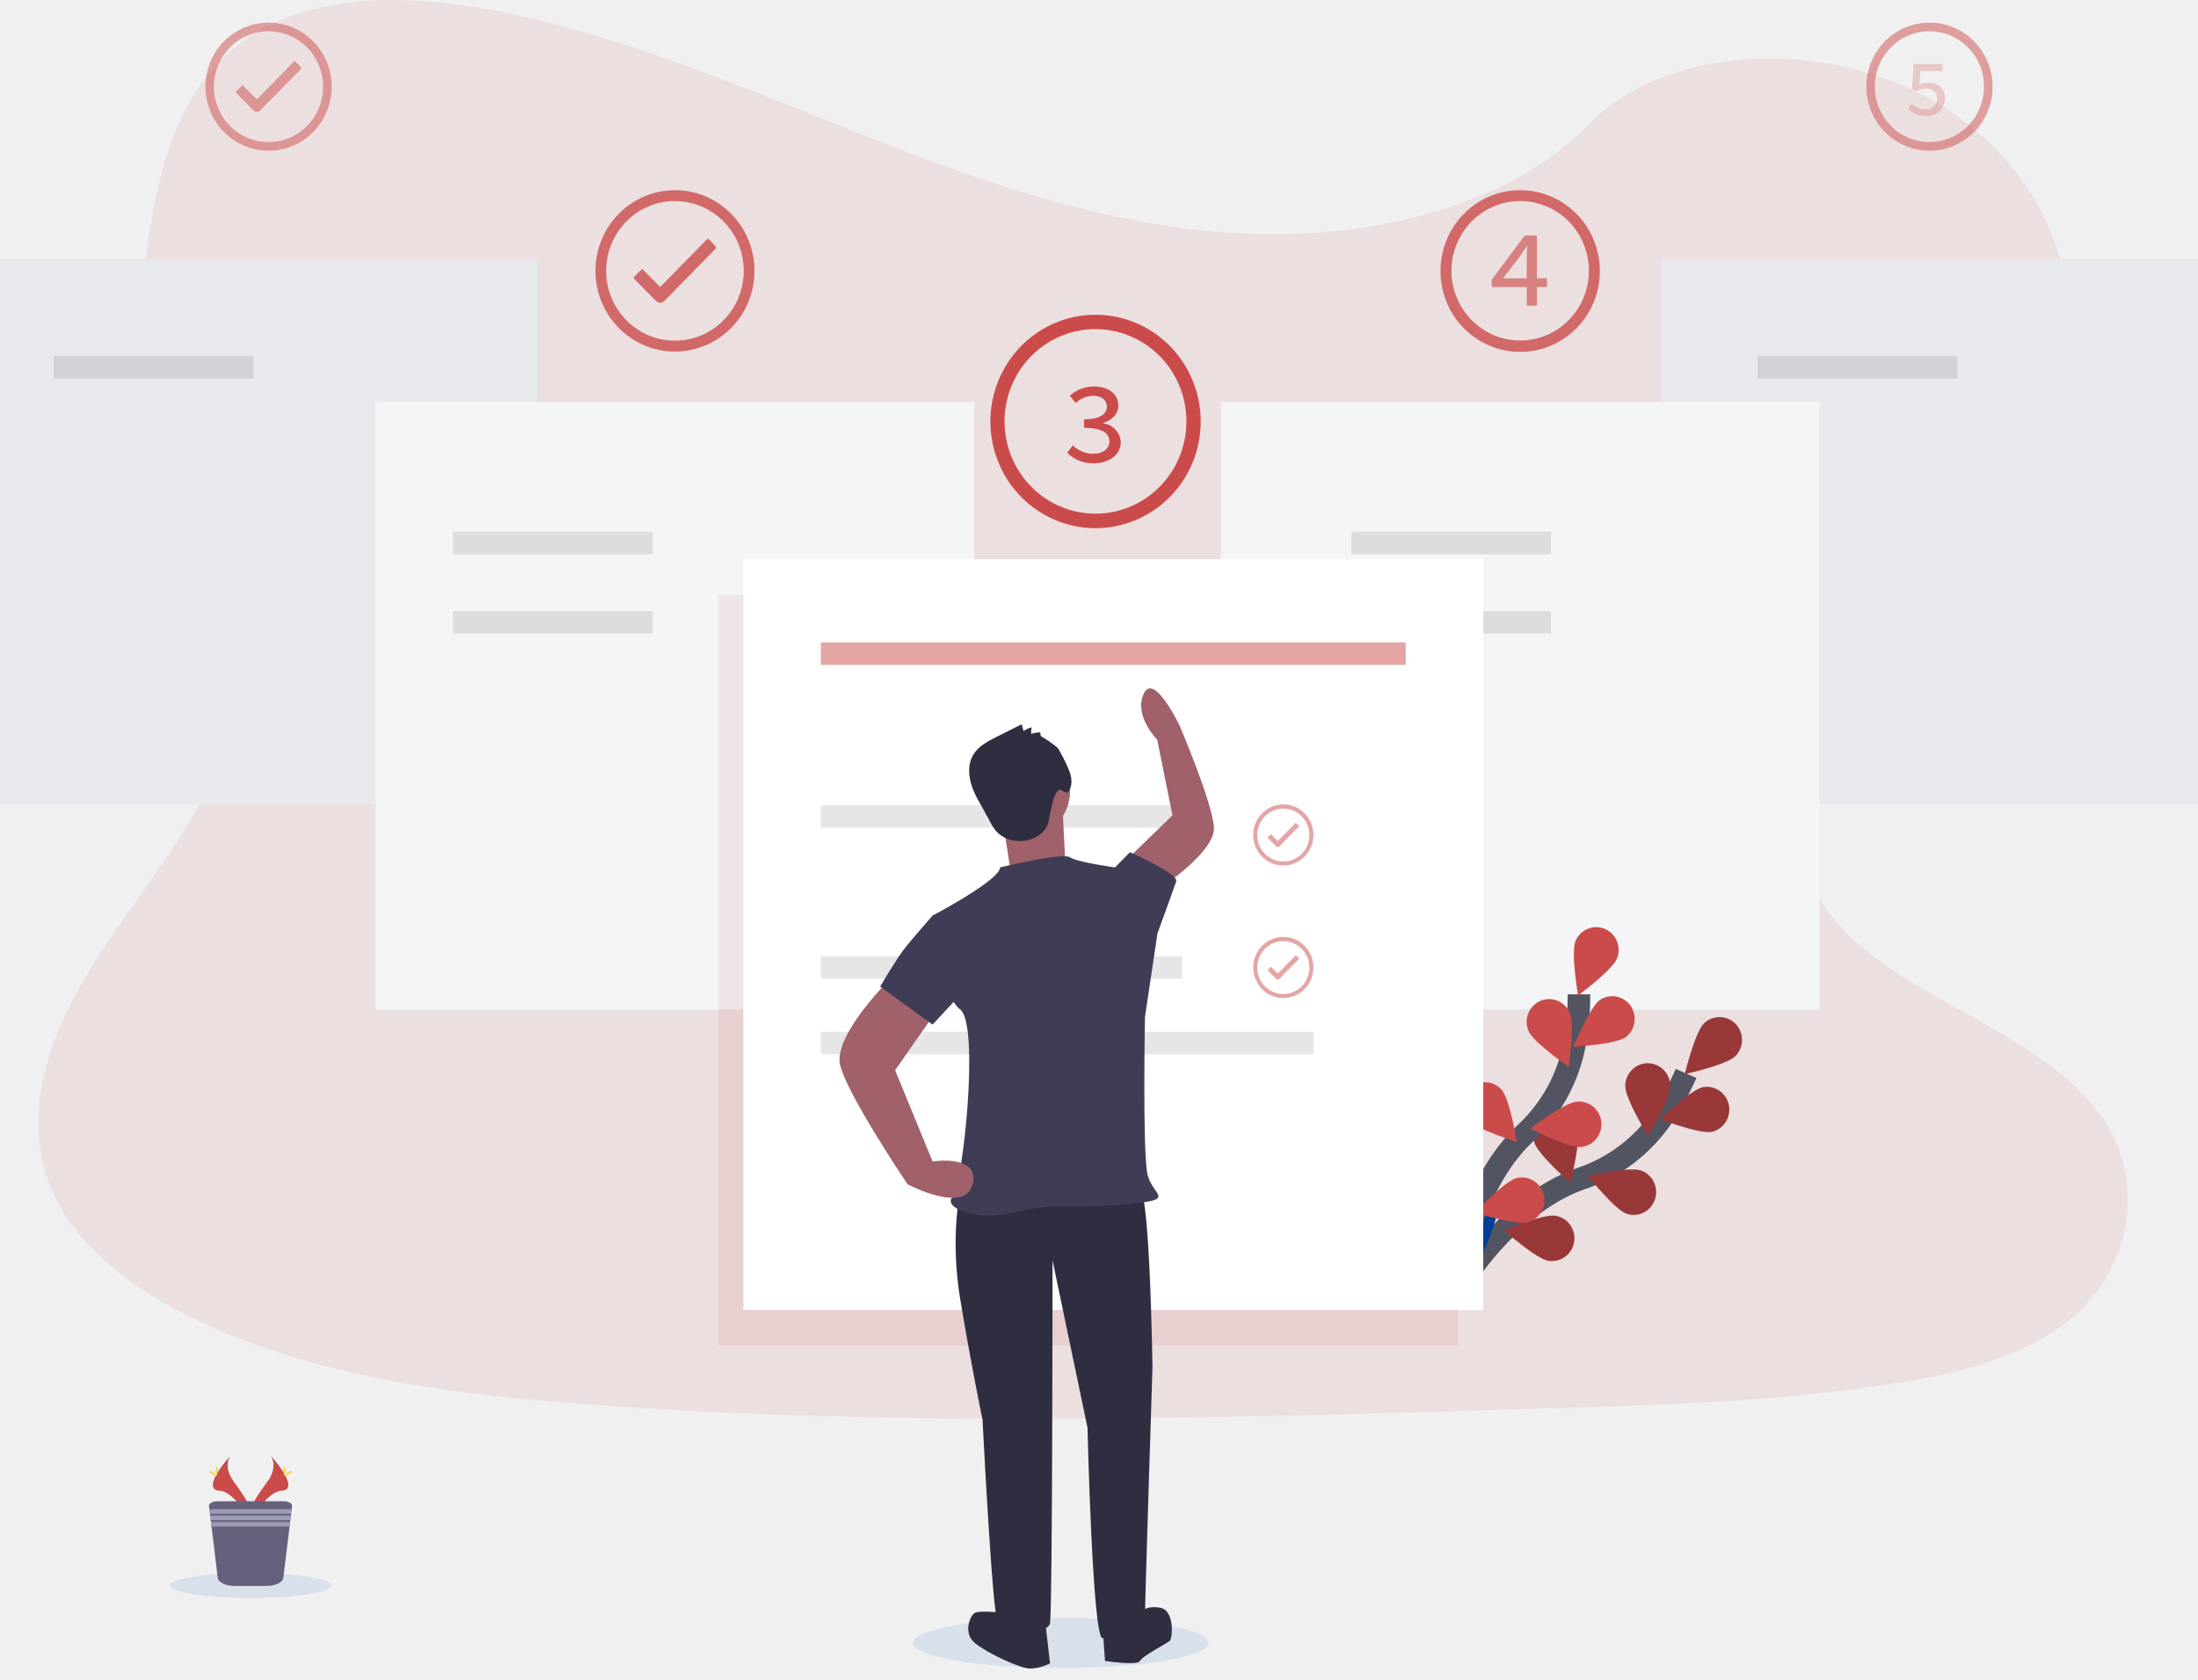
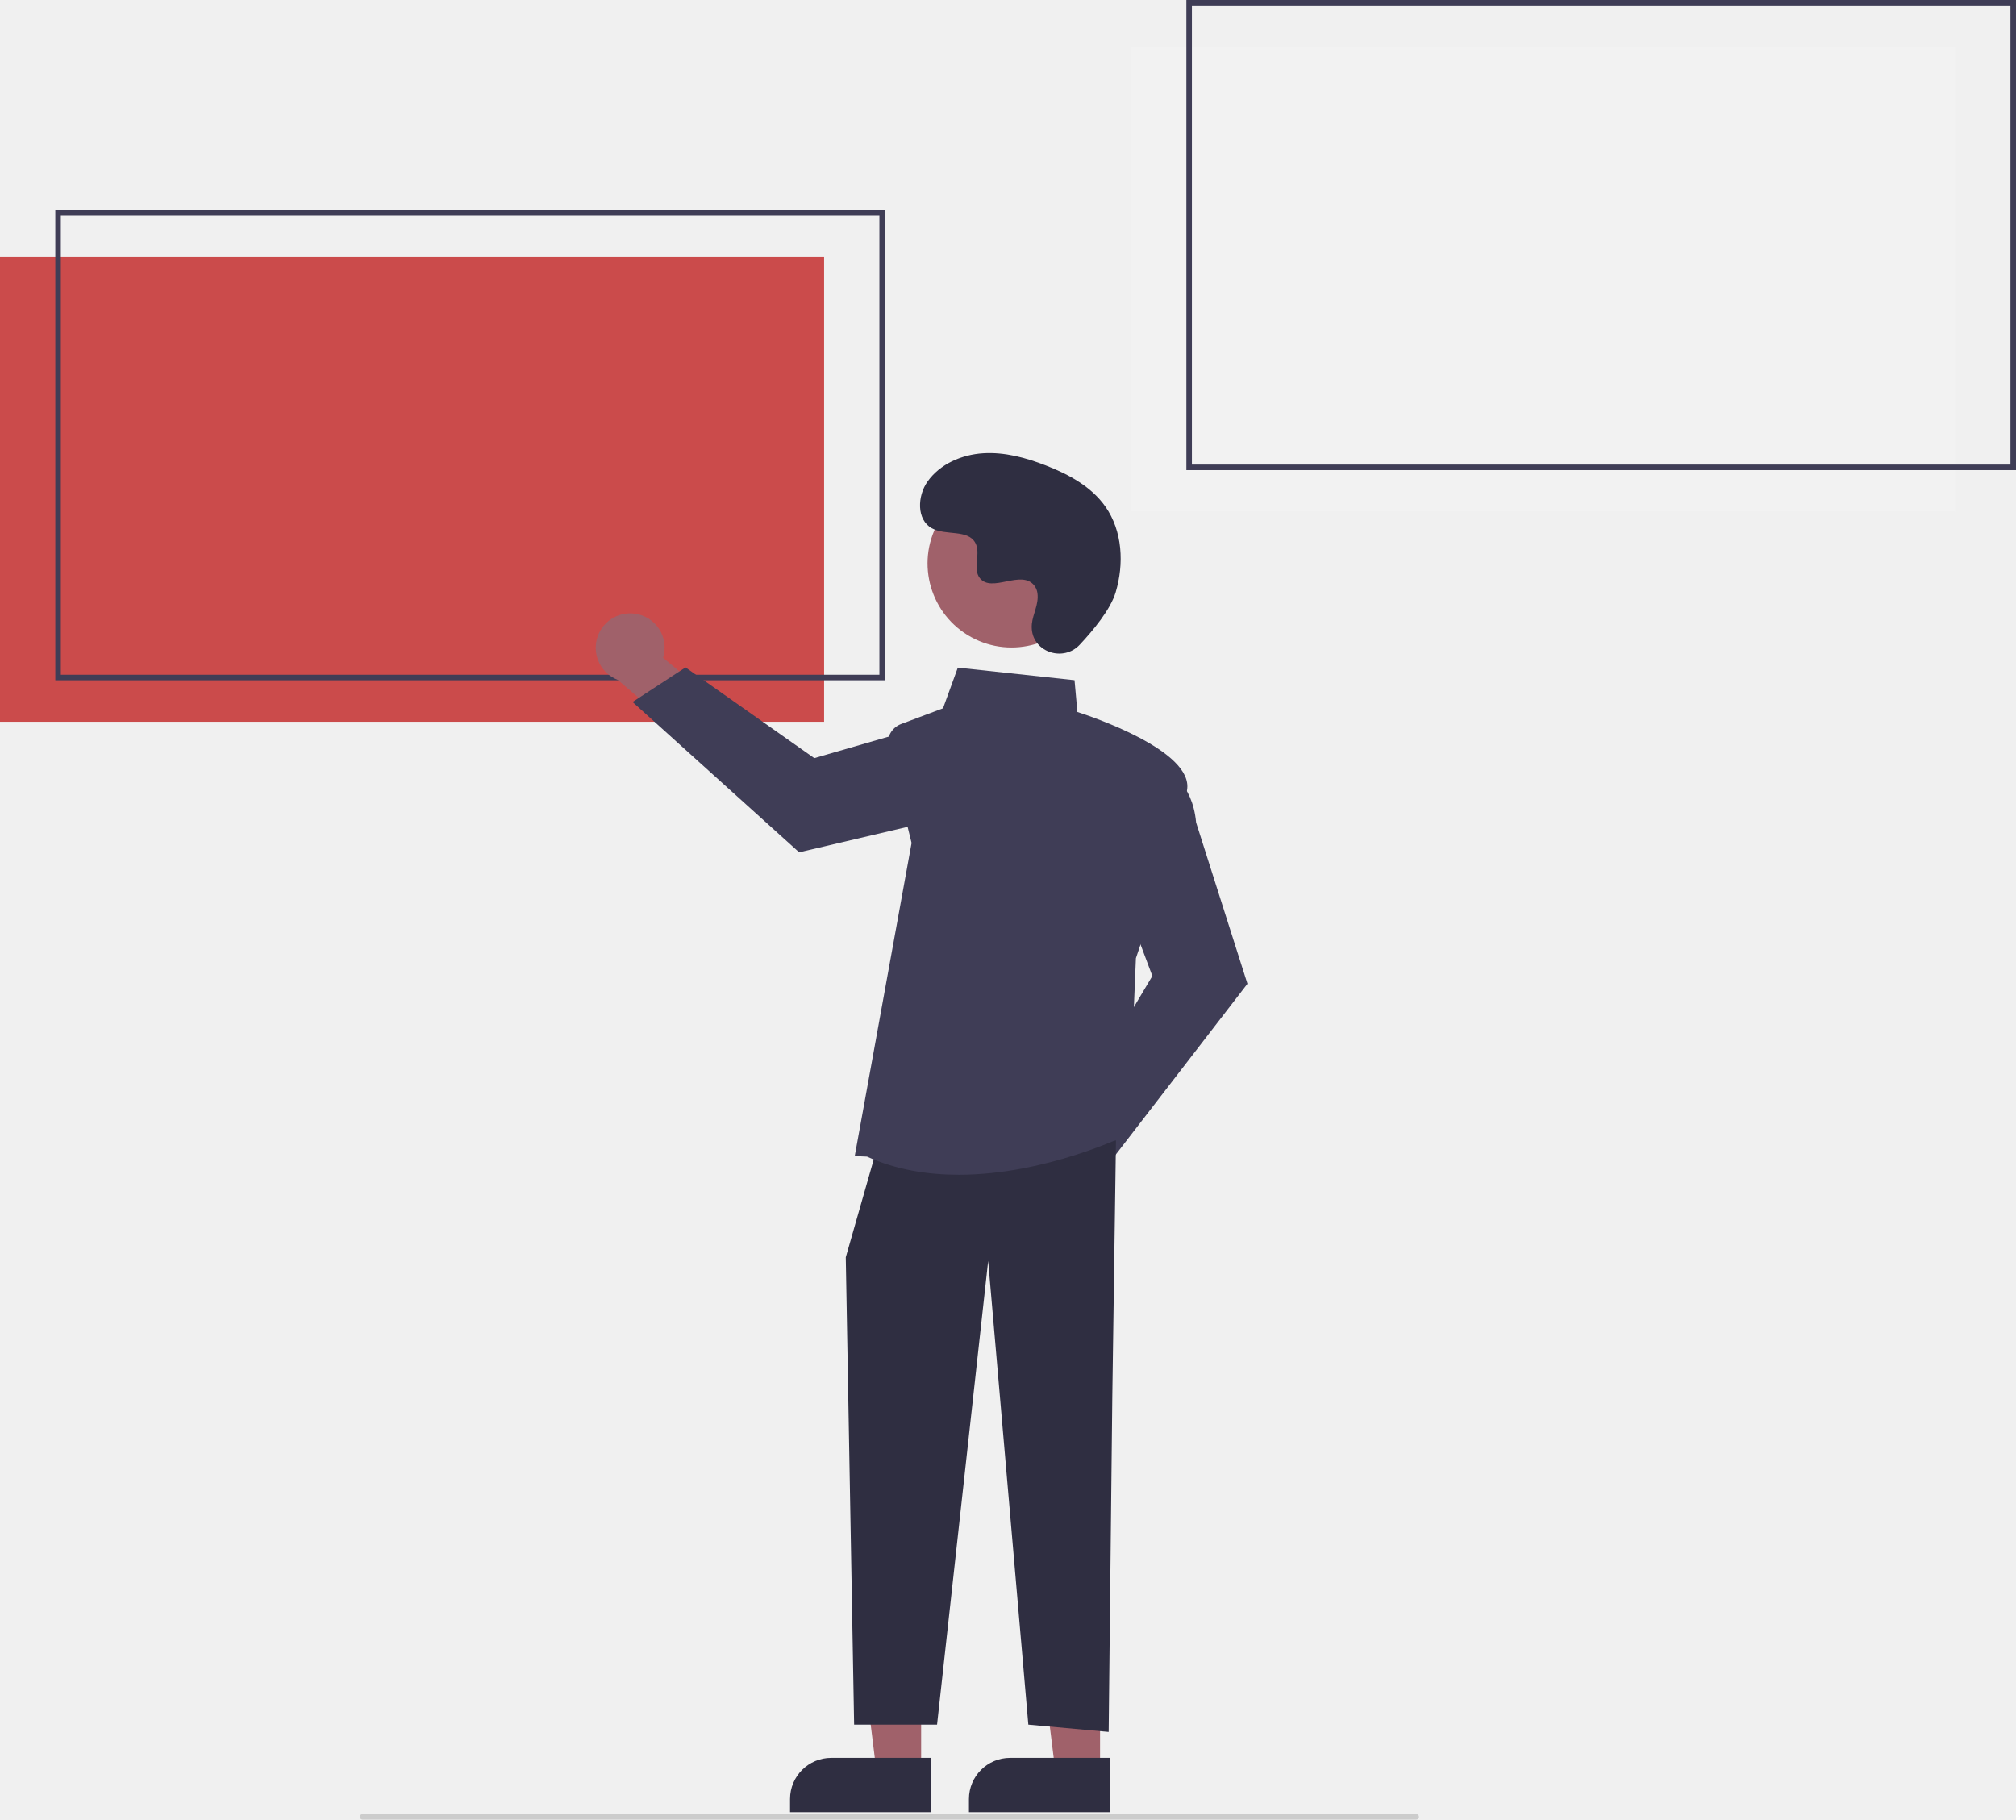
- <svg xmlns="http://www.w3.org/2000/svg" width="195" height="149" viewBox="0 0 195 149" fill="none">
-   <path opacity="0.1" d="M111.106 20.754C99.223 20.339 87.905 16.442 77.097 12.183C66.289 7.924 55.584 3.199 43.985 0.952C36.525 -0.5 27.992 -0.708 21.983 3.354C16.201 7.259 14.328 14.005 13.326 20.256C12.569 24.959 12.125 29.917 14.197 34.323C15.636 37.382 18.188 39.954 19.955 42.883C26.101 53.08 21.756 65.653 15.098 75.607C11.977 80.276 8.35 84.737 5.939 89.701C3.528 94.666 2.414 100.368 4.523 105.44C6.613 110.47 11.595 114.241 16.991 116.896C27.951 122.291 40.861 123.833 53.459 124.708C81.337 126.645 109.362 125.806 137.314 124.966C147.659 124.657 158.048 124.343 168.224 122.719C173.876 121.819 179.709 120.386 183.813 116.931C189.02 112.548 190.311 105.125 186.821 99.626C180.967 90.406 164.787 88.115 160.69 78.22C158.441 72.772 160.751 66.706 164.025 61.655C171.046 50.816 182.814 41.309 183.433 28.923C183.859 20.415 178.201 11.896 169.454 7.869C160.286 3.65 147.574 4.179 140.81 11.163C133.839 18.356 121.596 21.124 111.106 20.754Z" fill="#CB4B4B" />
-   <path d="M47.65 23.004H0V71.355H47.65V23.004Z" fill="#E8E9ED" />
-   <path d="M195 23.004H147.35V71.355H195V23.004Z" fill="#E8E9ED" />
-   <path opacity="0.5" d="M26.695 5.966L26.218 5.472C26.209 5.461 26.197 5.453 26.184 5.447C26.172 5.441 26.157 5.438 26.143 5.438C26.129 5.438 26.115 5.441 26.102 5.446C26.089 5.452 26.078 5.461 26.068 5.472L22.782 8.826L21.585 7.613C21.575 7.602 21.563 7.594 21.55 7.588C21.537 7.582 21.523 7.579 21.509 7.579C21.495 7.579 21.481 7.582 21.468 7.588C21.455 7.594 21.444 7.602 21.434 7.613L20.957 8.097C20.946 8.107 20.938 8.119 20.932 8.133C20.927 8.146 20.924 8.16 20.924 8.175C20.924 8.19 20.927 8.204 20.932 8.218C20.938 8.231 20.946 8.243 20.957 8.253L22.466 9.783C22.547 9.874 22.66 9.93 22.78 9.939C22.899 9.929 23.011 9.875 23.095 9.789L26.699 6.123C26.718 6.101 26.728 6.074 26.728 6.045C26.728 6.016 26.718 5.988 26.699 5.967L26.695 5.966Z" fill="#CB4B4B" />
-   <path opacity="0.5" d="M23.824 2.772C24.945 2.773 26.031 3.169 26.897 3.891C27.763 4.613 28.356 5.617 28.574 6.733C28.792 7.849 28.622 9.007 28.093 10.009C27.564 11.012 26.709 11.798 25.673 12.233C24.638 12.668 23.485 12.725 22.413 12.394C21.34 12.064 20.414 11.366 19.791 10.42C19.169 9.474 18.888 8.339 18.998 7.207C19.108 6.075 19.602 5.017 20.394 4.213C20.845 3.756 21.38 3.393 21.968 3.146C22.557 2.899 23.187 2.772 23.824 2.772ZM23.824 2.007C22.528 2.008 21.273 2.465 20.271 3.299C19.27 4.134 18.585 5.296 18.333 6.585C18.081 7.875 18.277 9.214 18.889 10.374C19.5 11.533 20.489 12.442 21.686 12.944C22.884 13.447 24.216 13.513 25.456 13.131C26.696 12.749 27.767 11.942 28.487 10.849C29.207 9.755 29.531 8.442 29.404 7.134C29.276 5.825 28.706 4.601 27.789 3.672C27.269 3.144 26.65 2.725 25.97 2.439C25.29 2.153 24.561 2.007 23.824 2.007Z" fill="#CB4B4B" />
-   <path opacity="0.8" d="M63.495 21.864L62.897 21.242C62.885 21.229 62.871 21.218 62.855 21.211C62.838 21.204 62.821 21.201 62.804 21.201C62.786 21.2 62.768 21.204 62.751 21.211C62.735 21.218 62.72 21.228 62.708 21.242L58.571 25.471L57.063 23.944C57.051 23.931 57.037 23.92 57.021 23.913C57.005 23.906 56.988 23.903 56.97 23.903C56.952 23.903 56.935 23.906 56.918 23.913C56.902 23.92 56.887 23.93 56.875 23.944L56.271 24.556C56.258 24.569 56.247 24.584 56.24 24.601C56.233 24.618 56.229 24.636 56.229 24.654C56.229 24.672 56.233 24.691 56.24 24.707C56.247 24.724 56.258 24.739 56.271 24.752L58.169 26.675C58.272 26.789 58.414 26.859 58.566 26.871C58.714 26.858 58.853 26.792 58.958 26.684L63.494 22.057C63.515 22.03 63.527 21.997 63.527 21.964C63.527 21.93 63.515 21.897 63.494 21.871L63.495 21.864Z" fill="#CB4B4B" />
-   <path opacity="0.8" d="M59.881 17.837C61.293 17.838 62.662 18.335 63.754 19.244C64.845 20.154 65.592 21.419 65.868 22.825C66.143 24.231 65.93 25.69 65.264 26.954C64.598 28.218 63.52 29.208 62.215 29.756C60.911 30.305 59.459 30.377 58.107 29.961C56.755 29.545 55.588 28.666 54.803 27.475C54.018 26.283 53.665 24.852 53.803 23.426C53.942 22 54.563 20.666 55.562 19.652C56.129 19.077 56.802 18.62 57.543 18.309C58.284 17.997 59.079 17.837 59.881 17.837ZM59.881 16.874C58.485 16.874 57.121 17.294 55.961 18.081C54.8 18.867 53.896 19.986 53.362 21.294C52.828 22.602 52.688 24.042 52.96 25.431C53.232 26.82 53.904 28.096 54.891 29.097C55.878 30.098 57.135 30.78 58.504 31.056C59.873 31.333 61.292 31.191 62.581 30.649C63.87 30.107 64.972 29.189 65.748 28.012C66.523 26.834 66.937 25.45 66.937 24.034C66.937 22.135 66.194 20.314 64.87 18.971C63.547 17.628 61.752 16.874 59.881 16.874Z" fill="#CB4B4B" />
-   <path opacity="0.5" d="M171.174 2.773C172.295 2.773 173.381 3.169 174.247 3.891C175.113 4.613 175.706 5.617 175.924 6.733C176.142 7.849 175.972 9.007 175.443 10.009C174.914 11.012 174.059 11.798 173.023 12.233C171.987 12.668 170.835 12.725 169.762 12.394C168.69 12.064 167.763 11.366 167.141 10.42C166.518 9.475 166.238 8.339 166.348 7.207C166.458 6.075 166.952 5.017 167.744 4.213C168.195 3.756 168.729 3.393 169.318 3.146C169.907 2.899 170.537 2.772 171.174 2.773ZM171.174 2.007C169.878 2.008 168.623 2.465 167.621 3.299C166.62 4.134 165.935 5.296 165.683 6.585C165.431 7.875 165.627 9.214 166.238 10.374C166.85 11.533 167.838 12.442 169.036 12.944C170.233 13.447 171.566 13.513 172.806 13.131C174.046 12.749 175.117 11.943 175.837 10.849C176.557 9.755 176.88 8.442 176.753 7.134C176.626 5.825 176.056 4.602 175.139 3.672C174.619 3.143 174.001 2.724 173.32 2.438C172.64 2.152 171.911 2.005 171.174 2.005V2.007Z" fill="#CB4B4B" />
-   <path opacity="0.8" d="M134.86 17.837C133.243 17.839 131.693 18.491 130.551 19.652C129.408 20.813 128.767 22.386 128.767 24.027C128.768 25.667 129.411 27.24 130.554 28.4C131.697 29.56 133.248 30.211 134.865 30.211C136.481 30.211 138.032 29.56 139.175 28.4C140.319 27.24 140.961 25.667 140.962 24.027C140.962 22.386 140.321 20.813 139.178 19.652C138.036 18.491 136.486 17.839 134.869 17.837H134.86ZM134.869 16.874C136.744 16.875 138.541 17.632 139.866 18.978C141.191 20.323 141.935 22.148 141.934 24.05C141.934 25.952 141.189 27.776 139.863 29.121C138.537 30.466 136.739 31.222 134.865 31.222C132.99 31.222 131.192 30.466 129.866 29.121C128.54 27.776 127.795 25.952 127.795 24.05C127.794 22.148 128.538 20.323 129.863 18.978C131.188 17.632 132.985 16.875 134.86 16.874H134.869Z" fill="#CB4B4B" />
-   <path d="M97.193 29.201C99.059 29.203 100.868 29.861 102.31 31.063C103.751 32.265 104.738 33.937 105.101 35.795C105.464 37.653 105.182 39.58 104.301 41.25C103.421 42.92 101.997 44.228 100.272 44.952C98.548 45.676 96.629 45.771 94.844 45.221C93.058 44.671 91.515 43.51 90.479 41.935C89.442 40.36 88.976 38.47 89.159 36.585C89.342 34.7 90.163 32.938 91.483 31.599C92.232 30.838 93.123 30.235 94.103 29.823C95.082 29.412 96.133 29.201 97.193 29.201ZM97.193 27.927C95.348 27.927 93.544 28.482 92.01 29.522C90.476 30.562 89.28 32.041 88.574 33.771C87.868 35.501 87.683 37.404 88.043 39.24C88.403 41.077 89.291 42.764 90.596 44.087C91.901 45.411 93.563 46.313 95.373 46.678C97.183 47.044 99.059 46.856 100.763 46.139C102.468 45.423 103.925 44.21 104.95 42.653C105.976 41.096 106.523 39.266 106.523 37.393C106.523 34.883 105.54 32.475 103.79 30.699C102.041 28.924 99.668 27.927 97.193 27.927Z" fill="#CB4B4B" />
-   <path d="M86.432 35.678H33.33V89.56H86.432V35.678Z" fill="#F3F5F7" />
-   <path d="M161.411 35.678H108.309V89.56H161.411V35.678Z" fill="#F3F5F7" />
-   <path opacity="0.1" d="M22.473 31.588H4.761V33.585H22.473V31.588Z" fill="black" />
-   <path opacity="0.1" d="M173.636 31.588H155.925V33.585H173.636V31.588Z" fill="black" />
-   <path d="M128.75 115.217C128.75 115.217 133.351 106.947 140.281 104.566C143.193 103.585 145.714 101.672 147.464 99.114C148.285 97.891 148.994 96.595 149.583 95.241" stroke="#535461" stroke-width="2" stroke-miterlimit="10" />
-   <path d="M153.937 93.717C153.148 94.494 149.47 95.299 149.47 95.299C149.47 95.299 150.373 91.593 151.163 90.814C151.351 90.629 151.573 90.484 151.816 90.386C152.06 90.288 152.32 90.24 152.581 90.245C152.843 90.249 153.101 90.305 153.342 90.411C153.582 90.516 153.799 90.669 153.981 90.859C154.164 91.05 154.307 91.275 154.403 91.522C154.5 91.769 154.547 92.033 154.543 92.299C154.539 92.564 154.483 92.826 154.379 93.07C154.275 93.314 154.125 93.534 153.937 93.719V93.717Z" fill="#CB4B4B" />
-   <path d="M151.859 100.421C150.779 100.639 147.269 99.287 147.269 99.287C147.269 99.287 150.01 96.678 151.09 96.456C151.601 96.368 152.127 96.486 152.554 96.785C152.981 97.084 153.276 97.54 153.377 98.056C153.478 98.573 153.376 99.108 153.094 99.55C152.812 99.991 152.371 100.304 151.865 100.421H151.859Z" fill="#CB4B4B" />
-   <path d="M144.285 107.678C143.246 107.305 140.883 104.343 140.883 104.343C140.883 104.343 144.555 103.491 145.586 103.858C146.085 104.034 146.495 104.403 146.726 104.886C146.957 105.368 146.99 105.924 146.817 106.431C146.644 106.937 146.28 107.354 145.804 107.588C145.329 107.822 144.781 107.855 144.282 107.68L144.285 107.678Z" fill="#CB4B4B" />
-   <path d="M137.345 111.857C136.258 111.671 133.434 109.153 133.434 109.153C133.434 109.153 136.91 107.687 137.993 107.867C138.253 107.909 138.501 108.002 138.725 108.142C138.949 108.281 139.144 108.465 139.297 108.681C139.451 108.897 139.561 109.142 139.621 109.401C139.682 109.661 139.691 109.93 139.648 110.193C139.605 110.456 139.511 110.708 139.372 110.934C139.233 111.16 139.052 111.356 138.837 111.511C138.623 111.666 138.381 111.776 138.125 111.835C137.869 111.894 137.604 111.902 137.345 111.857Z" fill="#CB4B4B" />
-   <path d="M144.197 96.391C144.197 97.508 146.187 100.748 146.187 100.748C146.187 100.748 148.177 97.512 148.177 96.395C148.182 96.127 148.134 95.86 148.036 95.61C147.939 95.361 147.793 95.133 147.607 94.942C147.422 94.75 147.2 94.598 146.956 94.494C146.712 94.39 146.45 94.336 146.185 94.336C145.921 94.336 145.658 94.39 145.414 94.494C145.17 94.598 144.949 94.75 144.763 94.942C144.578 95.133 144.432 95.361 144.334 95.61C144.236 95.86 144.188 96.127 144.193 96.395L144.197 96.391Z" fill="#CB4B4B" />
-   <path d="M136.131 101.386C136.459 102.452 139.315 104.937 139.315 104.937C139.315 104.937 140.262 101.244 139.934 100.178C139.773 99.67 139.421 99.247 138.954 99.002C138.487 98.756 137.944 98.708 137.442 98.867C136.94 99.026 136.521 99.38 136.275 99.852C136.029 100.324 135.978 100.875 136.131 101.386Z" fill="#CB4B4B" />
-   <path d="M128.949 107.329C129.096 108.436 131.494 111.374 131.494 111.374C131.494 111.374 133.044 107.897 132.899 106.79C132.829 106.259 132.553 105.778 132.133 105.452C131.713 105.127 131.183 104.985 130.659 105.056C130.135 105.127 129.661 105.407 129.341 105.833C129.02 106.26 128.879 106.798 128.95 107.329H128.949Z" fill="#0053CC" />
-   <path opacity="0.25" d="M153.937 93.717C153.148 94.494 149.47 95.299 149.47 95.299C149.47 95.299 150.373 91.593 151.163 90.814C151.351 90.629 151.573 90.484 151.816 90.386C152.06 90.288 152.32 90.24 152.581 90.244C152.843 90.249 153.101 90.305 153.342 90.41C153.582 90.516 153.799 90.668 153.981 90.859C154.164 91.05 154.307 91.275 154.403 91.522C154.5 91.769 154.547 92.033 154.543 92.299C154.539 92.564 154.483 92.826 154.379 93.07C154.275 93.314 154.125 93.534 153.937 93.719V93.717Z" fill="black" />
-   <path opacity="0.25" d="M151.859 100.421C150.779 100.639 147.269 99.287 147.269 99.287C147.269 99.287 150.01 96.678 151.09 96.456C151.601 96.368 152.126 96.486 152.553 96.785C152.98 97.084 153.276 97.54 153.377 98.056C153.477 98.573 153.376 99.108 153.094 99.55C152.811 99.991 152.371 100.304 151.865 100.421H151.859Z" fill="black" />
-   <path opacity="0.25" d="M144.285 107.678C143.246 107.305 140.883 104.343 140.883 104.343C140.883 104.343 144.555 103.491 145.586 103.858C146.085 104.034 146.495 104.403 146.726 104.886C146.957 105.368 146.99 105.924 146.817 106.431C146.644 106.937 146.28 107.354 145.804 107.588C145.329 107.822 144.781 107.855 144.282 107.68L144.285 107.678Z" fill="black" />
-   <path opacity="0.25" d="M137.345 111.857C136.258 111.671 133.434 109.153 133.434 109.153C133.434 109.153 136.91 107.687 137.993 107.867C138.253 107.909 138.501 108.002 138.725 108.142C138.949 108.281 139.144 108.465 139.297 108.681C139.451 108.897 139.561 109.142 139.621 109.401C139.682 109.661 139.69 109.93 139.648 110.193C139.605 110.456 139.511 110.708 139.372 110.934C139.233 111.16 139.051 111.356 138.837 111.511C138.623 111.666 138.381 111.776 138.125 111.835C137.869 111.894 137.604 111.902 137.345 111.857Z" fill="black" />
-   <path opacity="0.25" d="M144.197 96.391C144.197 97.508 146.187 100.748 146.187 100.748C146.187 100.748 148.177 97.512 148.177 96.395C148.182 96.127 148.134 95.86 148.036 95.61C147.939 95.361 147.793 95.133 147.607 94.942C147.422 94.75 147.2 94.598 146.956 94.494C146.712 94.39 146.45 94.336 146.185 94.336C145.921 94.336 145.658 94.39 145.414 94.494C145.17 94.598 144.949 94.75 144.763 94.942C144.578 95.133 144.432 95.361 144.334 95.61C144.236 95.86 144.188 96.127 144.193 96.395L144.197 96.391Z" fill="black" />
-   <path opacity="0.25" d="M136.131 101.386C136.459 102.452 139.315 104.937 139.315 104.937C139.315 104.937 140.262 101.244 139.933 100.178C139.773 99.67 139.42 99.247 138.954 99.002C138.487 98.756 137.943 98.708 137.442 98.867C136.94 99.026 136.52 99.38 136.275 99.852C136.029 100.324 135.977 100.875 136.131 101.386Z" fill="black" />
-   <path opacity="0.25" d="M128.949 107.329C129.096 108.436 131.494 111.374 131.494 111.374C131.494 111.374 133.044 107.897 132.899 106.79C132.829 106.259 132.553 105.778 132.133 105.452C131.713 105.127 131.183 104.985 130.659 105.056C130.135 105.127 129.661 105.407 129.341 105.833C129.02 106.26 128.879 106.798 128.95 107.329H128.949Z" fill="black" />
-   <path d="M129.014 115.054C129.014 115.054 129.919 105.603 135.301 100.574C137.572 98.477 139.113 95.69 139.691 92.631C139.953 91.177 140.084 89.701 140.082 88.223" stroke="#535461" stroke-width="2" stroke-miterlimit="10" />
-   <path d="M143.457 85.038C143.048 86.076 140.005 88.321 140.005 88.321C140.005 88.321 139.35 84.563 139.761 83.527C139.959 83.03 140.343 82.632 140.829 82.422C141.315 82.212 141.864 82.207 142.354 82.407C142.844 82.608 143.236 82.998 143.443 83.491C143.65 83.984 143.655 84.541 143.458 85.038H143.457Z" fill="#CB4B4B" />
-   <path d="M144.232 92.023C143.332 92.666 139.577 92.877 139.577 92.877C139.577 92.877 141.046 89.359 141.94 88.718C142.373 88.43 142.899 88.323 143.407 88.421C143.916 88.519 144.367 88.815 144.665 89.244C144.962 89.674 145.084 90.204 145.003 90.723C144.922 91.241 144.646 91.708 144.232 92.023Z" fill="#CB4B4B" />
-   <path d="M140.205 101.772C139.103 101.865 135.763 100.123 135.763 100.123C135.763 100.123 138.775 97.837 139.871 97.743C140.135 97.715 140.402 97.74 140.656 97.818C140.91 97.895 141.146 98.024 141.351 98.195C141.555 98.367 141.724 98.578 141.847 98.816C141.97 99.055 142.045 99.316 142.067 99.584C142.089 99.853 142.059 100.123 141.977 100.379C141.895 100.635 141.763 100.872 141.589 101.075C141.416 101.279 141.204 101.446 140.966 101.565C140.729 101.685 140.47 101.755 140.205 101.772Z" fill="#CB4B4B" />
-   <path d="M135.524 108.449C134.457 108.726 130.869 107.584 130.869 107.584C130.869 107.584 133.459 104.818 134.523 104.534C135.034 104.4 135.577 104.476 136.033 104.748C136.488 105.02 136.819 105.464 136.951 105.983C137.084 106.502 137.008 107.053 136.74 107.515C136.473 107.977 136.035 108.312 135.524 108.447V108.449Z" fill="#CB4B4B" />
-   <path d="M135.617 91.49C136.063 92.511 139.175 94.657 139.175 94.657C139.175 94.657 139.706 90.879 139.262 89.858C139.157 89.614 139.005 89.392 138.816 89.208C138.626 89.023 138.403 88.878 138.158 88.781C137.913 88.684 137.652 88.638 137.389 88.644C137.126 88.65 136.867 88.708 136.627 88.816C136.387 88.924 136.17 89.079 135.989 89.273C135.808 89.466 135.667 89.694 135.573 89.943C135.479 90.192 135.434 90.457 135.442 90.724C135.45 90.99 135.509 91.253 135.617 91.496V91.49Z" fill="#CB4B4B" />
-   <path d="M130.237 99.372C130.972 100.21 134.567 101.308 134.567 101.308C134.567 101.308 133.957 97.541 133.232 96.703C132.883 96.299 132.391 96.053 131.864 96.019C131.336 95.984 130.817 96.163 130.42 96.517C130.023 96.871 129.78 97.37 129.746 97.905C129.712 98.44 129.888 98.967 130.237 99.37V99.372Z" fill="#CB4B4B" />
-   <path d="M126.045 107.759C126.619 108.711 129.987 110.413 129.987 110.413C129.987 110.413 130.017 106.595 129.437 105.64C129.301 105.412 129.121 105.213 128.909 105.055C128.697 104.898 128.457 104.784 128.201 104.721C127.946 104.658 127.681 104.647 127.421 104.689C127.161 104.731 126.912 104.824 126.688 104.963C126.465 105.103 126.27 105.286 126.116 105.502C125.962 105.719 125.852 105.964 125.792 106.223C125.732 106.483 125.723 106.752 125.766 107.015C125.808 107.278 125.902 107.53 126.041 107.757L126.045 107.759Z" fill="#0053CC" />
-   <path opacity="0.1" d="M57.896 47.179H40.184V49.177H57.896V47.179Z" fill="black" />
-   <path opacity="0.1" d="M83.396 64.735H72.822V66.733H83.396V64.735Z" fill="black" />
-   <path opacity="0.1" d="M88.481 78.139H72.822V80.136H88.481V78.139Z" fill="black" />
-   <path opacity="0.1" d="M57.896 54.218H40.184V56.216H57.896V54.218Z" fill="black" />
-   <path opacity="0.1" d="M137.598 47.179H119.886V49.177H137.598V47.179Z" fill="black" />
-   <path opacity="0.1" d="M137.598 54.218H119.886V56.216H137.598V54.218Z" fill="black" />
-   <path d="M94.684 40.177L95.179 39.517C95.656 39.991 96.296 40.259 96.964 40.263C97.801 40.263 98.422 39.847 98.422 39.175C98.422 38.444 97.827 37.963 96.178 37.963V37.203C97.647 37.203 98.197 36.713 98.197 36.066C98.197 35.481 97.703 35.116 96.971 35.116C96.4 35.133 95.854 35.359 95.436 35.753L94.909 35.116C95.487 34.59 96.234 34.296 97.011 34.286C98.279 34.286 99.214 34.904 99.214 35.989C99.214 36.75 98.664 37.252 97.87 37.528V37.569C98.281 37.613 98.663 37.803 98.949 38.105C99.235 38.408 99.407 38.803 99.434 39.221C99.434 40.397 98.332 41.104 97.032 41.104C96.599 41.12 96.168 41.046 95.764 40.886C95.36 40.727 94.992 40.485 94.684 40.177Z" fill="#CB4B4B" />
-   <g opacity="0.8">
-     <path opacity="0.8" d="M135.446 23.008C135.446 22.65 135.478 22.194 135.496 21.836H135.453C135.248 22.153 135.021 22.468 134.815 22.782L133.346 24.694H137.247V25.464H132.339V24.812L135.27 20.899H136.348V27.12H135.45L135.446 23.008Z" fill="#CB4B4B" />
-   </g>
-   <g opacity="0.5">
-     <path opacity="0.5" d="M169.266 9.664L169.599 9.204C169.92 9.524 170.352 9.704 170.802 9.706C170.934 9.72 171.067 9.706 171.193 9.666C171.319 9.625 171.436 9.558 171.535 9.469C171.634 9.38 171.714 9.271 171.77 9.15C171.825 9.028 171.855 8.895 171.858 8.761C171.858 8.174 171.449 7.858 170.841 7.858C170.533 7.855 170.232 7.945 169.975 8.116L169.63 7.891L169.766 5.691H172.336V6.296H170.372L170.264 7.501C170.503 7.391 170.763 7.335 171.026 7.337C171.221 7.312 171.419 7.33 171.607 7.39C171.794 7.45 171.967 7.55 172.113 7.685C172.258 7.819 172.373 7.984 172.449 8.168C172.526 8.352 172.562 8.55 172.555 8.75C172.55 8.964 172.503 9.175 172.415 9.37C172.327 9.566 172.201 9.741 172.045 9.885C171.888 10.029 171.705 10.139 171.505 10.209C171.305 10.279 171.093 10.307 170.883 10.291C170.586 10.299 170.29 10.248 170.013 10.141C169.736 10.033 169.482 9.871 169.266 9.664Z" fill="#CB4B4B" />
-   </g>
-   <path opacity="0.1" d="M129.385 52.785H63.744V119.391H129.385V52.785Z" fill="#CB4B4B" />
-   <path d="M131.588 49.618H65.947V116.224H131.588V49.618Z" fill="white" />
-   <path opacity="0.5" d="M124.712 56.996H72.822V58.993H124.712V56.996Z" fill="#CB4B4B" />
-   <path opacity="0.1" d="M105.864 71.438H72.822V73.435H105.864V71.438Z" fill="black" />
-   <path opacity="0.1" d="M104.881 84.843H72.822V86.84H104.881V84.843Z" fill="black" />
-   <path opacity="0.1" d="M116.524 91.545H72.822V93.542H116.524V91.545Z" fill="black" />
-   <path opacity="0.5" d="M115.222 85.018L114.997 84.784C114.992 84.779 114.986 84.775 114.98 84.772C114.974 84.77 114.967 84.769 114.96 84.769C114.954 84.769 114.947 84.77 114.941 84.773C114.935 84.775 114.93 84.779 114.925 84.784L113.357 86.384L112.788 85.806C112.783 85.801 112.777 85.797 112.771 85.794C112.765 85.791 112.758 85.79 112.751 85.79C112.744 85.79 112.738 85.791 112.732 85.794C112.726 85.797 112.72 85.801 112.716 85.806L112.486 86.037C112.481 86.042 112.477 86.048 112.475 86.054C112.472 86.061 112.471 86.067 112.471 86.075C112.471 86.081 112.472 86.088 112.475 86.095C112.477 86.101 112.481 86.107 112.486 86.112L113.206 86.842C113.245 86.885 113.299 86.912 113.357 86.917C113.413 86.912 113.465 86.888 113.505 86.848L115.222 85.096C115.232 85.086 115.237 85.072 115.237 85.057C115.237 85.043 115.232 85.029 115.222 85.018Z" fill="#CB4B4B" />
-   <path opacity="0.5" d="M113.854 83.501C114.39 83.501 114.908 83.69 115.322 84.034C115.736 84.379 116.019 84.858 116.123 85.391C116.228 85.924 116.147 86.477 115.894 86.956C115.642 87.435 115.234 87.81 114.739 88.018C114.245 88.226 113.695 88.253 113.183 88.095C112.67 87.938 112.228 87.605 111.931 87.153C111.633 86.701 111.499 86.159 111.552 85.619C111.604 85.078 111.84 84.573 112.218 84.189C112.433 83.971 112.688 83.798 112.969 83.68C113.25 83.562 113.551 83.501 113.854 83.501ZM113.854 83.129C113.326 83.128 112.809 83.287 112.37 83.585C111.93 83.882 111.588 84.306 111.385 84.801C111.183 85.296 111.13 85.841 111.233 86.367C111.336 86.893 111.59 87.376 111.964 87.755C112.337 88.135 112.813 88.393 113.331 88.498C113.85 88.602 114.387 88.549 114.875 88.344C115.363 88.139 115.78 87.791 116.074 87.345C116.368 86.9 116.524 86.375 116.524 85.839C116.524 85.121 116.243 84.431 115.742 83.923C115.242 83.415 114.563 83.129 113.854 83.129Z" fill="#CB4B4B" />
-   <path opacity="0.5" d="M115.222 73.26L114.997 73.026C114.992 73.021 114.986 73.017 114.98 73.014C114.974 73.012 114.967 73.011 114.96 73.011C114.954 73.011 114.947 73.012 114.941 73.014C114.935 73.017 114.93 73.021 114.925 73.026L113.357 74.626L112.788 74.048C112.783 74.043 112.777 74.039 112.771 74.036C112.765 74.033 112.758 74.031 112.751 74.031C112.744 74.032 112.738 74.033 112.732 74.036C112.726 74.039 112.72 74.043 112.716 74.048L112.486 74.279C112.481 74.284 112.477 74.29 112.475 74.296C112.472 74.302 112.471 74.309 112.471 74.316C112.471 74.323 112.472 74.33 112.475 74.337C112.477 74.343 112.481 74.349 112.486 74.354L113.206 75.084C113.245 75.127 113.299 75.154 113.357 75.159C113.413 75.154 113.465 75.13 113.505 75.09L115.222 73.338C115.232 73.328 115.237 73.314 115.237 73.299C115.237 73.285 115.232 73.271 115.222 73.26Z" fill="#CB4B4B" />
-   <path opacity="0.5" d="M113.854 71.743C114.39 71.743 114.908 71.932 115.322 72.276C115.736 72.621 116.019 73.1 116.123 73.633C116.228 74.166 116.147 74.719 115.894 75.198C115.642 75.676 115.234 76.052 114.739 76.26C114.245 76.467 113.695 76.495 113.183 76.337C112.67 76.18 112.228 75.847 111.931 75.395C111.633 74.943 111.499 74.401 111.552 73.861C111.604 73.32 111.84 72.815 112.218 72.431C112.433 72.213 112.688 72.04 112.969 71.922C113.25 71.804 113.551 71.743 113.854 71.743ZM113.854 71.371C113.326 71.37 112.809 71.529 112.37 71.827C111.93 72.124 111.588 72.548 111.385 73.043C111.183 73.538 111.13 74.083 111.233 74.609C111.336 75.135 111.59 75.618 111.964 75.997C112.337 76.376 112.813 76.635 113.331 76.74C113.85 76.844 114.387 76.791 114.875 76.585C115.363 76.38 115.78 76.033 116.074 75.587C116.368 75.141 116.524 74.617 116.524 74.081C116.524 73.362 116.243 72.673 115.742 72.165C115.242 71.657 114.563 71.371 113.854 71.371Z" fill="#CB4B4B" />
-   <path opacity="0.1" d="M94.105 148C101.346 148 107.217 147.001 107.217 145.768C107.217 144.535 101.346 143.536 94.105 143.536C86.863 143.536 80.993 144.535 80.993 145.768C80.993 147.001 86.863 148 94.105 148Z" fill="#0053CC" />
-   <path d="M24.038 129.184C24.038 129.184 24.72 130.092 23.722 131.462C22.725 132.833 21.897 133.989 22.232 134.844C22.232 134.844 23.739 132.299 24.968 132.263C26.196 132.228 25.387 130.713 24.038 129.184Z" fill="#CB4B4B" />
-   <path opacity="0.1" d="M24.038 129.184C24.096 129.272 24.142 129.368 24.174 129.469C25.371 130.898 26.01 132.23 24.856 132.264C23.783 132.296 22.497 134.241 22.188 134.733C22.198 134.771 22.21 134.808 22.225 134.845C22.225 134.845 23.732 132.299 24.961 132.264C26.189 132.229 25.387 130.713 24.038 129.184Z" fill="black" />
-   <path d="M25.306 130.344C25.306 130.664 25.272 130.924 25.227 130.924C25.183 130.924 25.148 130.664 25.148 130.344C25.148 130.024 25.192 130.175 25.236 130.175C25.28 130.175 25.306 130.022 25.306 130.344Z" fill="#FFD037" />
-   <path d="M25.744 130.723C25.467 130.876 25.226 130.969 25.207 130.931C25.187 130.892 25.39 130.744 25.669 130.585C25.949 130.425 25.837 130.544 25.853 130.585C25.869 130.626 26.02 130.57 25.744 130.723Z" fill="#FFD037" />
-   <path d="M20.424 129.184C20.424 129.184 19.742 130.092 20.739 131.462C21.737 132.833 22.563 133.989 22.23 134.844C22.23 134.844 20.721 132.299 19.494 132.263C18.267 132.228 19.072 130.713 20.424 129.184Z" fill="#CB4B4B" />
-   <path opacity="0.1" d="M20.424 129.184C20.365 129.272 20.319 129.368 20.287 129.469C19.088 130.898 18.451 132.23 19.606 132.264C20.678 132.296 21.965 134.241 22.274 134.733C22.263 134.77 22.252 134.807 22.237 134.845C22.237 134.845 20.728 132.299 19.501 132.264C18.274 132.229 19.072 130.713 20.424 129.184Z" fill="black" />
-   <path d="M19.151 130.344C19.151 130.664 19.186 130.924 19.23 130.924C19.274 130.924 19.309 130.664 19.309 130.344C19.309 130.024 19.265 130.175 19.221 130.175C19.178 130.175 19.151 130.022 19.151 130.344Z" fill="#FFD037" />
-   <path d="M18.716 130.723C18.989 130.876 19.232 130.969 19.254 130.931C19.276 130.892 19.071 130.744 18.791 130.585C18.512 130.425 18.624 130.544 18.608 130.585C18.591 130.626 18.439 130.57 18.716 130.723Z" fill="#FFD037" />
-   <path opacity="0.1" d="M22.23 141.789C26.18 141.789 29.382 141.29 29.382 140.675C29.382 140.059 26.18 139.56 22.23 139.56C18.28 139.56 15.078 140.059 15.078 140.675C15.078 141.29 18.28 141.789 22.23 141.789Z" fill="#0053CC" />
-   <path d="M25.911 133.62L25.876 133.905L25.828 134.304L25.808 134.471L25.76 134.872L25.74 135.039L25.69 135.438L25.139 139.991C25.091 140.397 24.436 140.714 23.646 140.714H20.806C20.017 140.714 19.363 140.397 19.315 139.991L18.765 135.438L18.717 135.039L18.696 134.872L18.649 134.471L18.628 134.304L18.581 133.905L18.544 133.62C18.516 133.391 18.871 133.197 19.317 133.197H25.134C25.585 133.198 25.939 133.391 25.911 133.62Z" fill="#65617D" />
-   <path d="M25.875 133.903L25.828 134.304H18.63L18.58 133.903H25.875Z" fill="#9D9CB5" />
-   <path d="M25.809 134.472L25.761 134.872H18.699L18.652 134.472H25.809Z" fill="#9D9CB5" />
-   <path d="M25.741 135.038L25.692 135.439H18.767L18.72 135.038H25.741Z" fill="#9D9CB5" />
-   <path d="M87.17 105.527L85.175 105.752C85.175 105.752 84.289 109.801 85.175 115.199C86.062 120.598 87.17 125.996 87.17 125.996C87.17 125.996 88.057 143.54 88.5 143.765C88.944 143.99 92.934 145.34 93.155 143.99C93.377 142.641 93.377 111.825 93.377 111.825L96.48 126.671C96.48 126.671 96.924 145.34 97.81 145.34C98.697 145.34 101.579 145.115 101.579 143.54C101.579 141.966 102.244 121.272 102.244 121.272C102.244 121.272 102.022 105.977 101.135 105.527C100.249 105.078 87.17 105.527 87.17 105.527Z" fill="#2F2E41" />
-   <path d="M88.944 143.091C88.944 143.091 86.949 142.866 86.505 143.091C86.062 143.315 85.397 144.89 86.505 145.79C87.614 146.689 90.496 148.039 91.382 148.039C92.269 148.039 93.156 147.589 93.156 147.589L92.712 143.765L88.944 143.091Z" fill="#2F2E41" />
-   <path d="M97.811 144.215L98.032 147.364C98.032 147.364 100.914 147.814 101.136 147.364C101.357 146.914 103.574 145.79 103.796 145.565C104.017 145.34 104.239 142.866 102.909 142.641C101.579 142.416 101.136 143.091 101.136 143.091L97.811 144.215Z" fill="#2F2E41" />
-   <path d="M102.962 78.763C102.962 78.763 107.808 75.6 107.696 73.428C107.584 71.255 104.662 64.405 104.662 64.405C104.662 64.405 102.377 59.583 101.468 61.554C100.559 63.524 102.662 65.622 102.662 65.622L104.019 72.342L100.331 75.912L102.962 78.763Z" fill="#A0616A" />
-   <path d="M90.939 74.262C93.142 74.262 94.929 72.45 94.929 70.214C94.929 67.978 93.142 66.165 90.939 66.165C88.735 66.165 86.949 67.978 86.949 70.214C86.949 72.45 88.735 74.262 90.939 74.262Z" fill="#A0616A" />
-   <path d="M88.944 72.688L89.609 76.962L94.485 76.062C94.485 76.062 94.264 71.788 94.264 71.338C94.264 70.888 88.944 72.688 88.944 72.688Z" fill="#A0616A" />
-   <path d="M88.722 76.962C88.722 76.962 94.264 75.612 94.929 76.062C95.594 76.512 98.919 76.962 98.919 76.962L102.687 82.81L101.579 90.232C101.579 90.232 101.357 102.154 101.801 104.178C102.244 106.202 104.682 106.427 99.584 106.877C94.486 107.327 93.599 106.652 90.052 107.552C86.505 108.452 83.624 107.102 84.51 106.202C85.397 105.303 86.949 90.907 85.175 89.558C83.402 88.208 82.737 81.235 82.737 81.235C82.737 81.235 88.722 78.086 88.722 76.962Z" fill="#3F3D56" />
-   <path d="M98.254 77.636L98.919 76.962L100.249 75.612C100.249 75.612 104.571 77.524 104.35 78.199C104.128 78.873 102.687 82.81 102.687 82.81L100.692 83.484L98.254 77.636Z" fill="#3F3D56" />
-   <path d="M92.331 65.309L92.29 64.984C92.019 64.983 91.749 65.026 91.492 65.112C91.465 64.916 91.482 64.717 91.541 64.529C91.279 64.597 91.03 64.707 90.802 64.855L90.641 64.263L88.425 65.371C87.629 65.769 86.791 66.206 86.336 66.979C85.829 67.84 85.917 68.947 86.264 69.886C86.61 70.826 87.186 71.657 87.648 72.544C87.823 72.926 88.034 73.29 88.277 73.631C89.113 74.689 90.741 74.903 91.921 74.264C92.356 74.028 92.751 73.676 92.93 73.21C93.037 72.931 93.062 72.627 93.132 72.336C93.278 71.732 93.447 70.484 93.931 70.101C94.144 69.933 94.566 70.491 94.743 70.284C95.196 69.751 95.101 68.93 94.82 68.286C94.549 67.64 94.233 67.015 93.874 66.415C93.722 66.174 92.326 65.27 92.331 65.309Z" fill="#2F2E41" />
-   <path d="M79.19 86.633C79.19 86.633 73.87 91.807 74.535 94.506C75.2 97.205 80.52 105.078 80.52 105.078C80.52 105.078 85.619 107.777 86.284 105.078C86.949 102.378 82.737 103.053 82.737 103.053L79.412 94.956L83.18 89.558L79.19 86.633Z" fill="#A0616A" />
-   <path d="M85.397 81.685L82.737 81.235C82.737 81.235 80.742 83.484 80.077 84.384C79.412 85.284 78.082 87.533 78.082 87.533L82.737 90.907L86.284 87.083L85.397 81.685Z" fill="#3F3D56" />
+ <svg xmlns="http://www.w3.org/2000/svg" width="729" height="658" viewBox="0 0 729 658" role="img" artist="Katerina Limpitsouni" source="https://undraw.co/">
+   <rect y="93" width="298" height="168" fill="#cb4b4b" />
+   <path d="M535.314,392.742h-300v-170h300Zm-298-2h296v-166h-296Z" transform="translate(-215.3144 -146.7423)" fill="#3f3d56" />
+   <rect x="409" y="17" width="298" height="168" fill="#f2f2f2" />
+   <path d="M944.314,316.742h-300v-170h300Zm-298-2h296v-166h-296Z" transform="translate(-215.3144 -146.7423)" fill="#3f3d56" />
+   <path d="M727.429,804.742h-381a1,1,0,1,1,0-2h381a1,1,0,1,1,0,2Z" transform="translate(-215.3144 -146.7423)" fill="#ccc" />
+   <path d="M584.946,568.475A12.38,12.38,0,0,1,600.061,556.989l16.372-23.073,16.448,6.529-23.578,32.258a12.447,12.447,0,0,1-24.357-4.23Z" transform="translate(-215.3144 -146.7423)" fill="#a0616a" />
+   <path d="M602.906,548.632l29.109-48.957L620.155,468.049l16.152-43.074.596.256c.391.167,9.568,4.263,10.929,18.93l18.562,58.337-49.539,64.267Z" transform="translate(-215.3144 -146.7423)" fill="#3f3d56" />
+   <path d="M444.813,368.651a12.38,12.38,0,0,1,10.282,15.958l21.738,18.107-7.782,15.894-30.339-26.002a12.447,12.447,0,0,1,6.1-23.957Z" transform="translate(-215.3144 -146.7423)" fill="#a0616a" />
+   <path d="M463.207,388.091l46.56,32.807,32.448-9.379,41.696,19.434-.301.574c-.197.376-4.99,9.21-19.718,9.432l-59.597,13.996-60.245-54.36Z" transform="translate(-215.3144 -146.7423)" fill="#3f3d56" />
+   <polygon points="333.089 640.297 316.903 640.297 309.202 577.863 333.092 577.864 333.089 640.297" fill="#a0616a" />
+   <path d="M300.573,635.672h35.985a0,0,0,0,1,0,0v19.655a0,0,0,0,1,0,0H285.686a0,0,0,0,1,0,0v-4.768A14.887,14.887,0,0,1,300.573,635.672Z" fill="#2f2e41" />
+   <polygon points="397.784 640.297 381.597 640.297 373.897 577.863 397.786 577.864 397.784 640.297" fill="#a0616a" />
+   <path d="M365.267,635.672h35.985a0,0,0,0,1,0,0v19.655a0,0,0,0,1,0,0H350.38a0,0,0,0,1,0,0v-4.768A14.887,14.887,0,0,1,365.267,635.672Z" fill="#2f2e41" />
+   <polygon points="403.54 412.407 402.22 504.828 400.9 626.295 371.853 623.654 357.33 455.977 338.846 623.654 308.859 623.654 305.839 454.657 316.401 417.688 403.54 412.407" fill="#2f2e41" />
+   <path d="M528.82,564.995l-4.425-.192L544.949,451.576l-8.416-34.223a7.49,7.49,0,0,1,4.642-8.799l15.142-5.678,5.349-14.711,42.206,4.548L604.911,404.21c4.574,1.467,42.237,14.01,39.638,28.302-2.565,14.107-17.709,58.489-18.478,60.738l-2.652,63.649-.326.163c-.393.196-29.484,14.501-61.088,14.498C550.874,571.56,539.427,569.785,528.82,564.995Z" transform="translate(-215.3144 -146.7423)" fill="#3f3d56" />
+   <circle cx="581.116" cy="350.496" r="30.389" transform="translate(-220.4805 545.5372) rotate(-61.33681)" fill="#a0616a" />
+   <path d="M605.73,379.913c-5.791,6.169-16.547,2.857-17.301-5.57a10.182,10.182,0,0,1,.013-1.966c.39-3.733,2.546-7.122,2.03-11.064a5.802,5.802,0,0,0-1.062-2.716c-4.615-6.18-15.448,2.764-19.804-2.83-2.671-3.43.469-8.831-1.581-12.665-2.705-5.06-10.717-2.564-15.741-5.335-5.59-3.083-5.256-11.66-1.576-16.877,4.488-6.362,12.356-9.757,20.126-10.246s15.487,1.611,22.741,4.438c8.242,3.212,16.416,7.651,21.488,14.899,6.168,8.814,6.762,20.663,3.677,30.969C616.864,367.217,610.46,374.875,605.73,379.913Z" transform="translate(-215.3144 -146.7423)" fill="#2f2e41" />
</svg>
